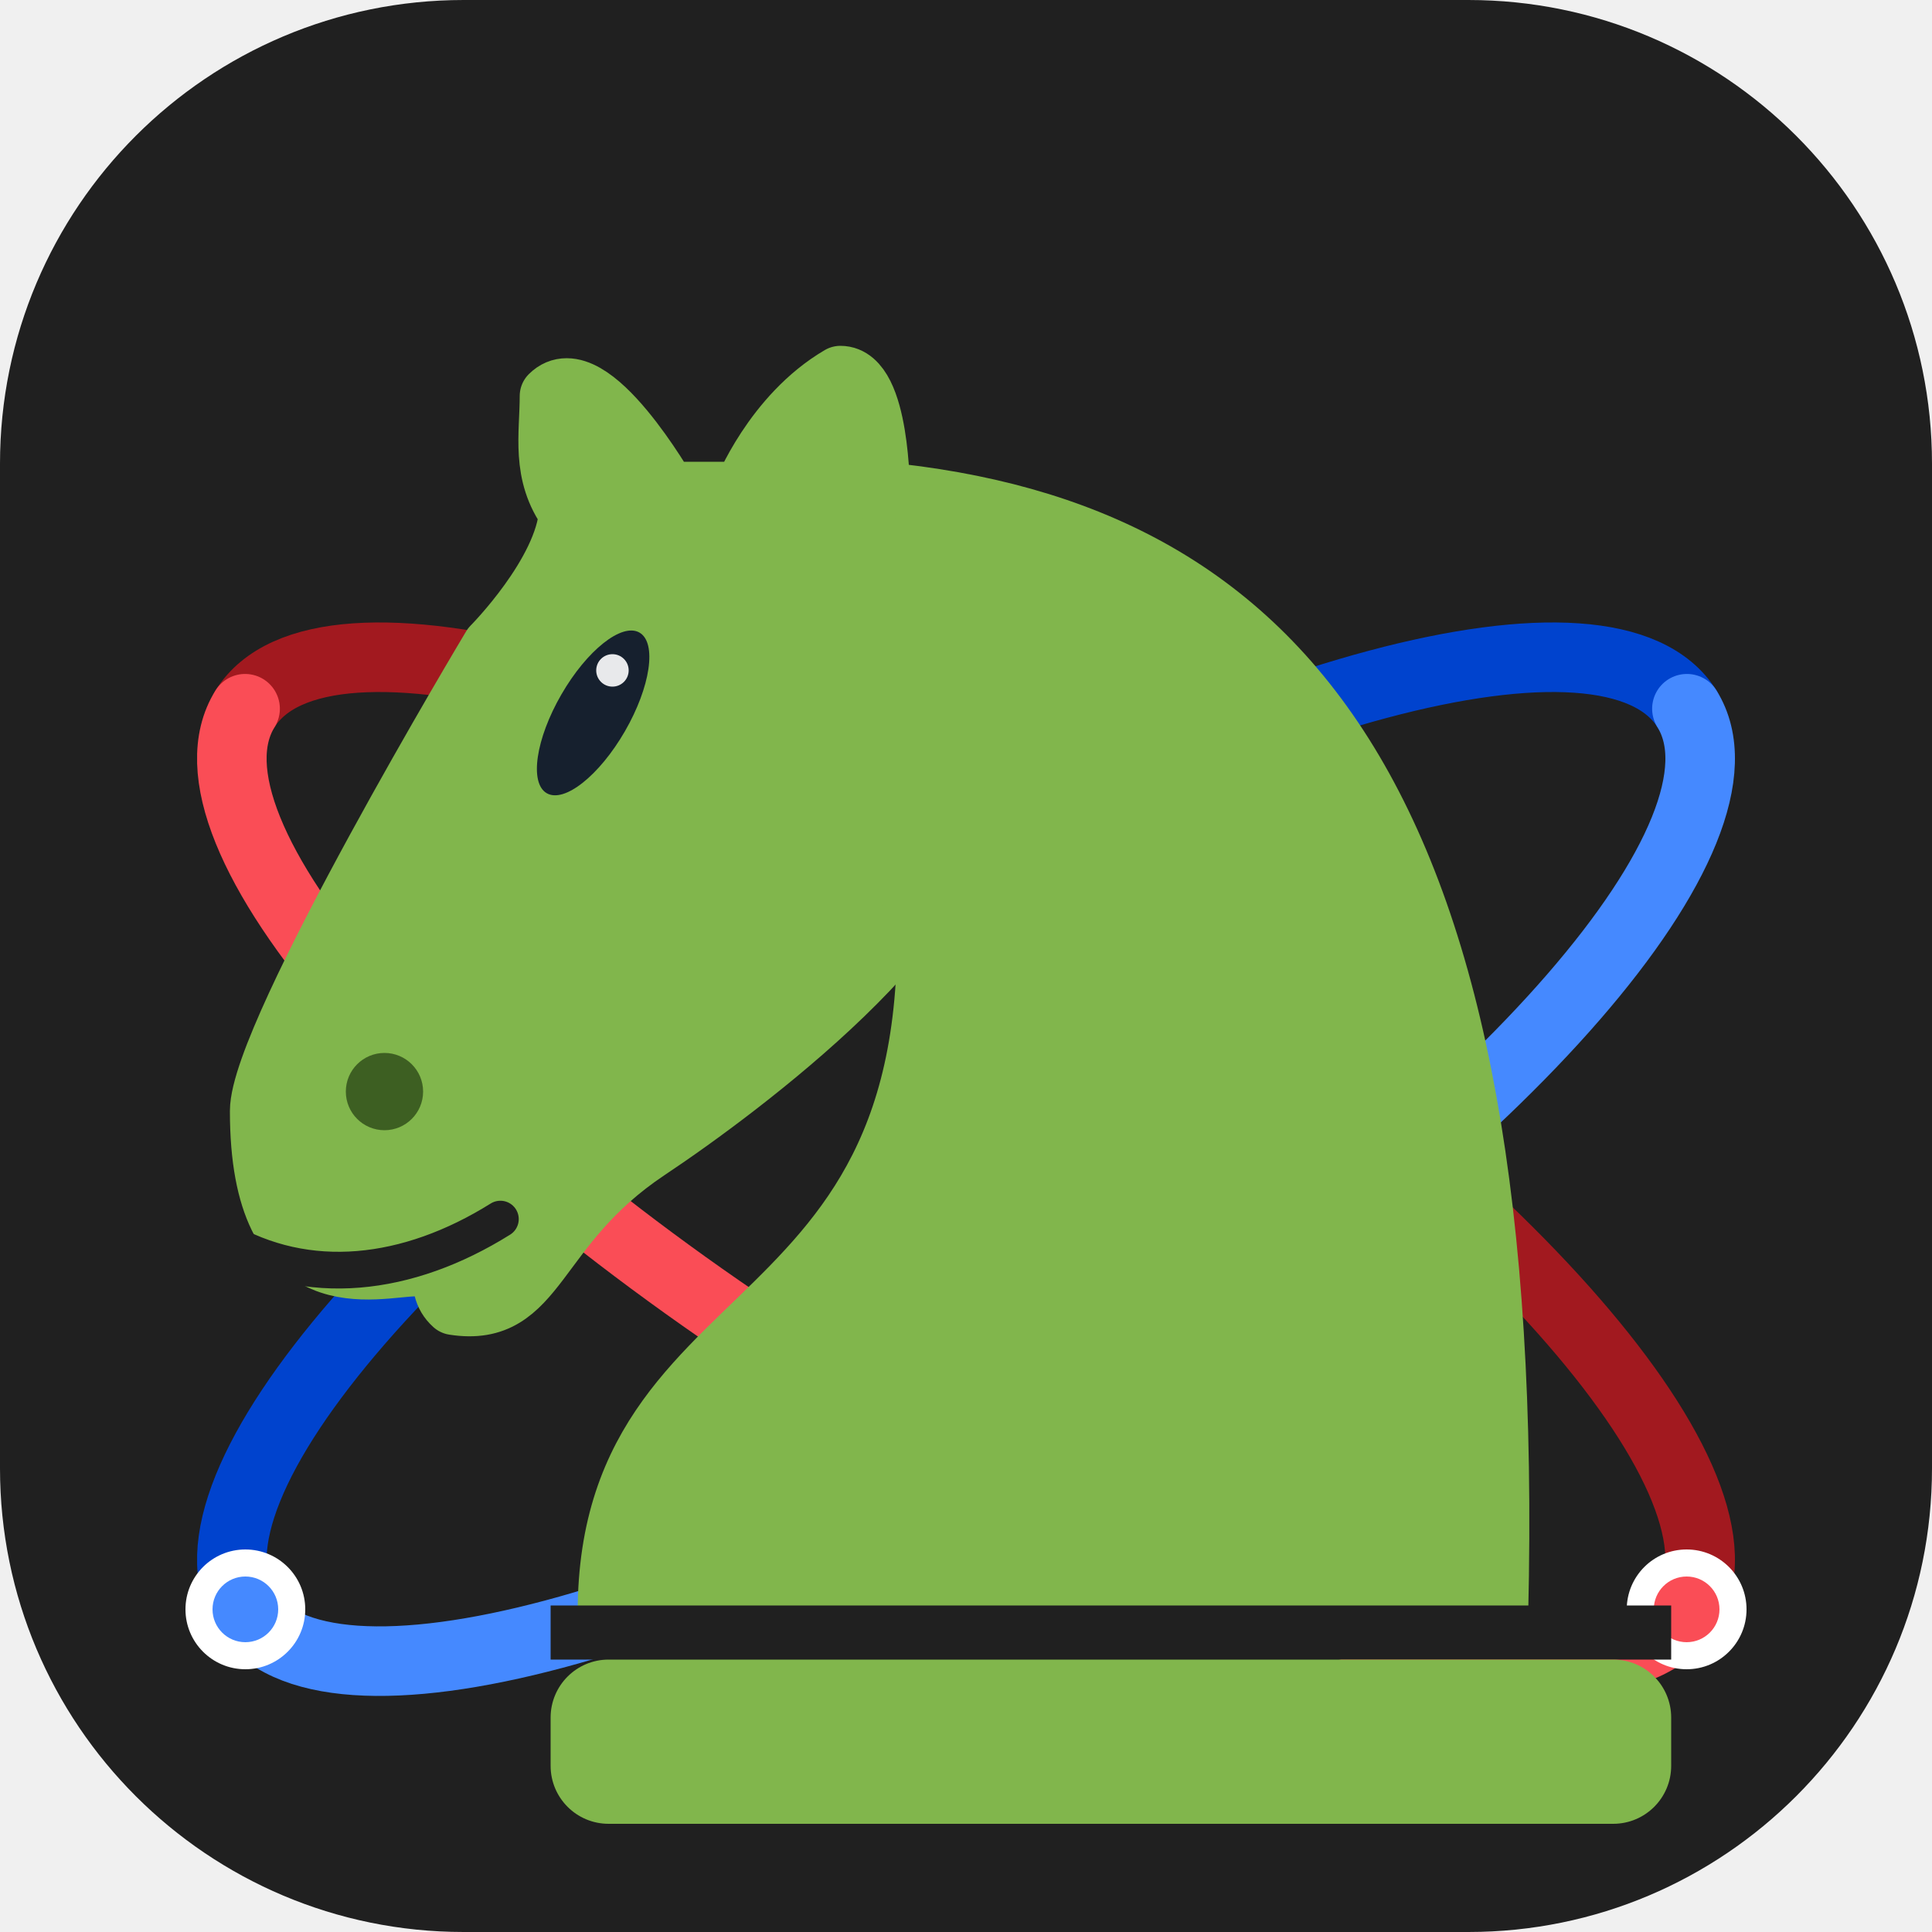
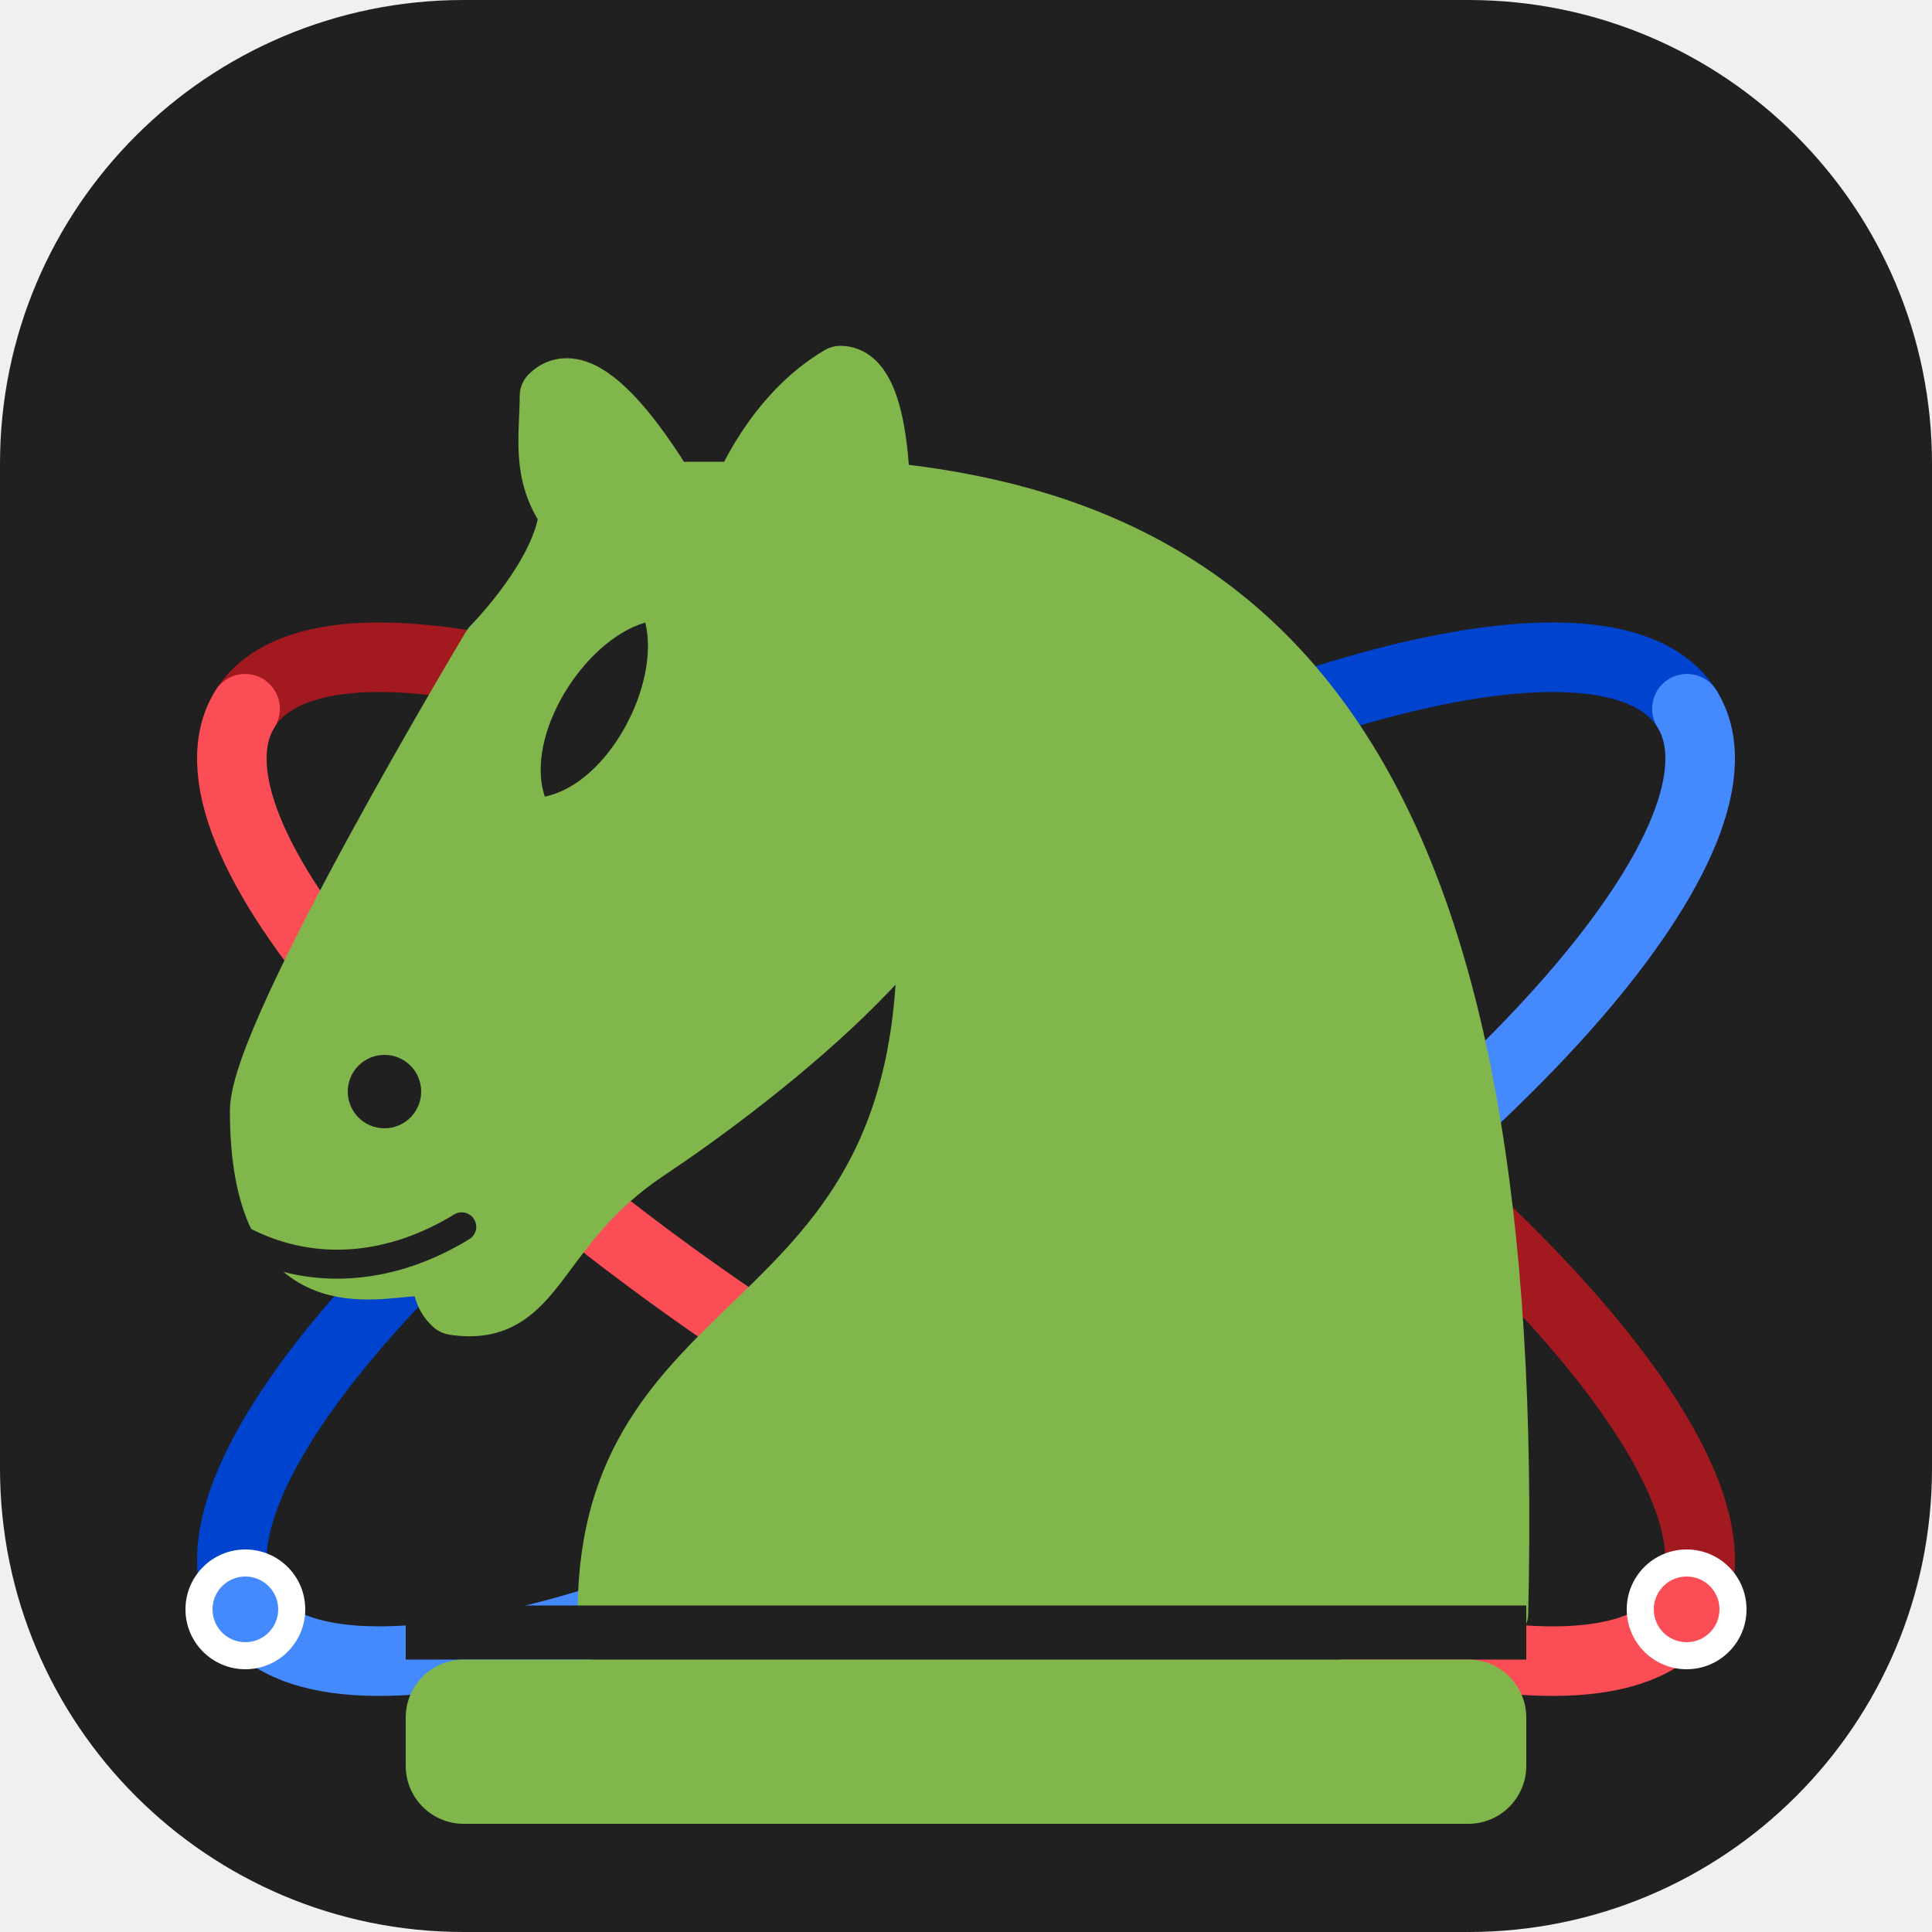
<svg xmlns="http://www.w3.org/2000/svg" viewBox="0 0 100 100">
  <rect width="100" height="100" rx="24" fill="#202020" />
  <path d="M-44 0 A44 13.5 0 0 1 44 0" fill="none" stroke="#0043ce" stroke-width="3.6" stroke-linecap="round" transform="translate(50 60) rotate(-32)" />
  <path d="M-44 0 A44 13.5 0 0 1 44 0" fill="none" stroke="#a2191f" stroke-width="3.6" stroke-linecap="round" transform="translate(50 60) rotate(32)" />
  <path d="M-44 0 A44 13.5 0 0 0 44 0" fill="none" stroke="#4589ff" stroke-width="3.6" stroke-linecap="round" transform="translate(50 60) rotate(-32)" />
  <path d="M-44 0 A44 13.5 0 0 0 44 0" fill="none" stroke="#fa4d56" stroke-width="3.6" stroke-linecap="round" transform="translate(50 60) rotate(32)" />
  <circle cx="12.7" cy="83.3" r="3.1" fill="#fff" />
  <circle cx="12.7" cy="83.3" r="1.7" fill="#4589ff" />
  <circle cx="87.3" cy="83.3" r="3.1" fill="#fff" />
  <circle cx="87.3" cy="83.3" r="1.7" fill="#fa4d56" />
  <g transform="translate(1.50 5.50) scale(2.0)" fill="#81b64c" stroke="#81b64c" stroke-width="1.6" stroke-linejoin="round" stroke-linecap="round">
    <path d="M22 10c10.5 1 16.5 8 16 29H15c0-9 10-6.5 8-21" />
    <path d="M24 18c.38 2.91-5.55 7.37-8 9-3 2-2.82 4.34-5 4-1.042-.94 1.41-3.04 0-3-1 0 .19 1.23-1 2-1 0-4.003 1-4-4 0-2 6-12 6-12s1.89-1.9 2-3.5c-.73-.994-.5-2-.5-3 1-1 3 2.5 3 2.5h2s.78-1.992 2.5-3c1 0 1 3 1 3" />
  </g>
-   <g transform="translate(1.50 5.50) scale(2.0)">
-     <ellipse cx="14.6" cy="15.7" rx="0.95" ry="2.4" transform="rotate(30 14.6 15.7)" fill="#16202e" />
-     <circle cx="15.1" cy="14.6" r="0.42" fill="#ffffff" opacity="0.9" />
-     <circle cx="9.2" cy="25.5" r="1.0" fill="#3d5f22" />
-     <path d="M5.0 29.3 C7.2 30.6 9.8 30.3 12.2 28.8" fill="none" stroke="#202020" stroke-width="0.95" stroke-linecap="round" />
+   <g transform="translate(1.50 5.50) scale(2.0)" fill="#202020">
+     <path d="M0 -2.7 C1.15 -1.5 1.25 1.4 0 2.5 C-1.25 1.4 -1.15 -1.5 0 -2.7 Z" transform="translate(14.6 15.7) rotate(30)" />
+     <circle cx="9.2" cy="25.5" r="0.95" />
+     <path d="M5.6 29.4 C7.4 30.3 9.4 30.1 11.2 29.0" fill="none" stroke="#202020" stroke-width="0.75" stroke-linecap="round" />
  </g>
-   <rect x="28.5" y="83.1" width="58.0" height="2.8" fill="#202020" />
-   <rect x="28.5" y="85.9" width="58.0" height="8.5" rx="3" fill="#81b64c" />
+   <rect x="21.0" y="83.1" width="58.0" height="2.8" fill="#202020" />
+   <rect x="21.0" y="85.9" width="58.0" height="8.5" rx="3" fill="#81b64c" />
</svg>
